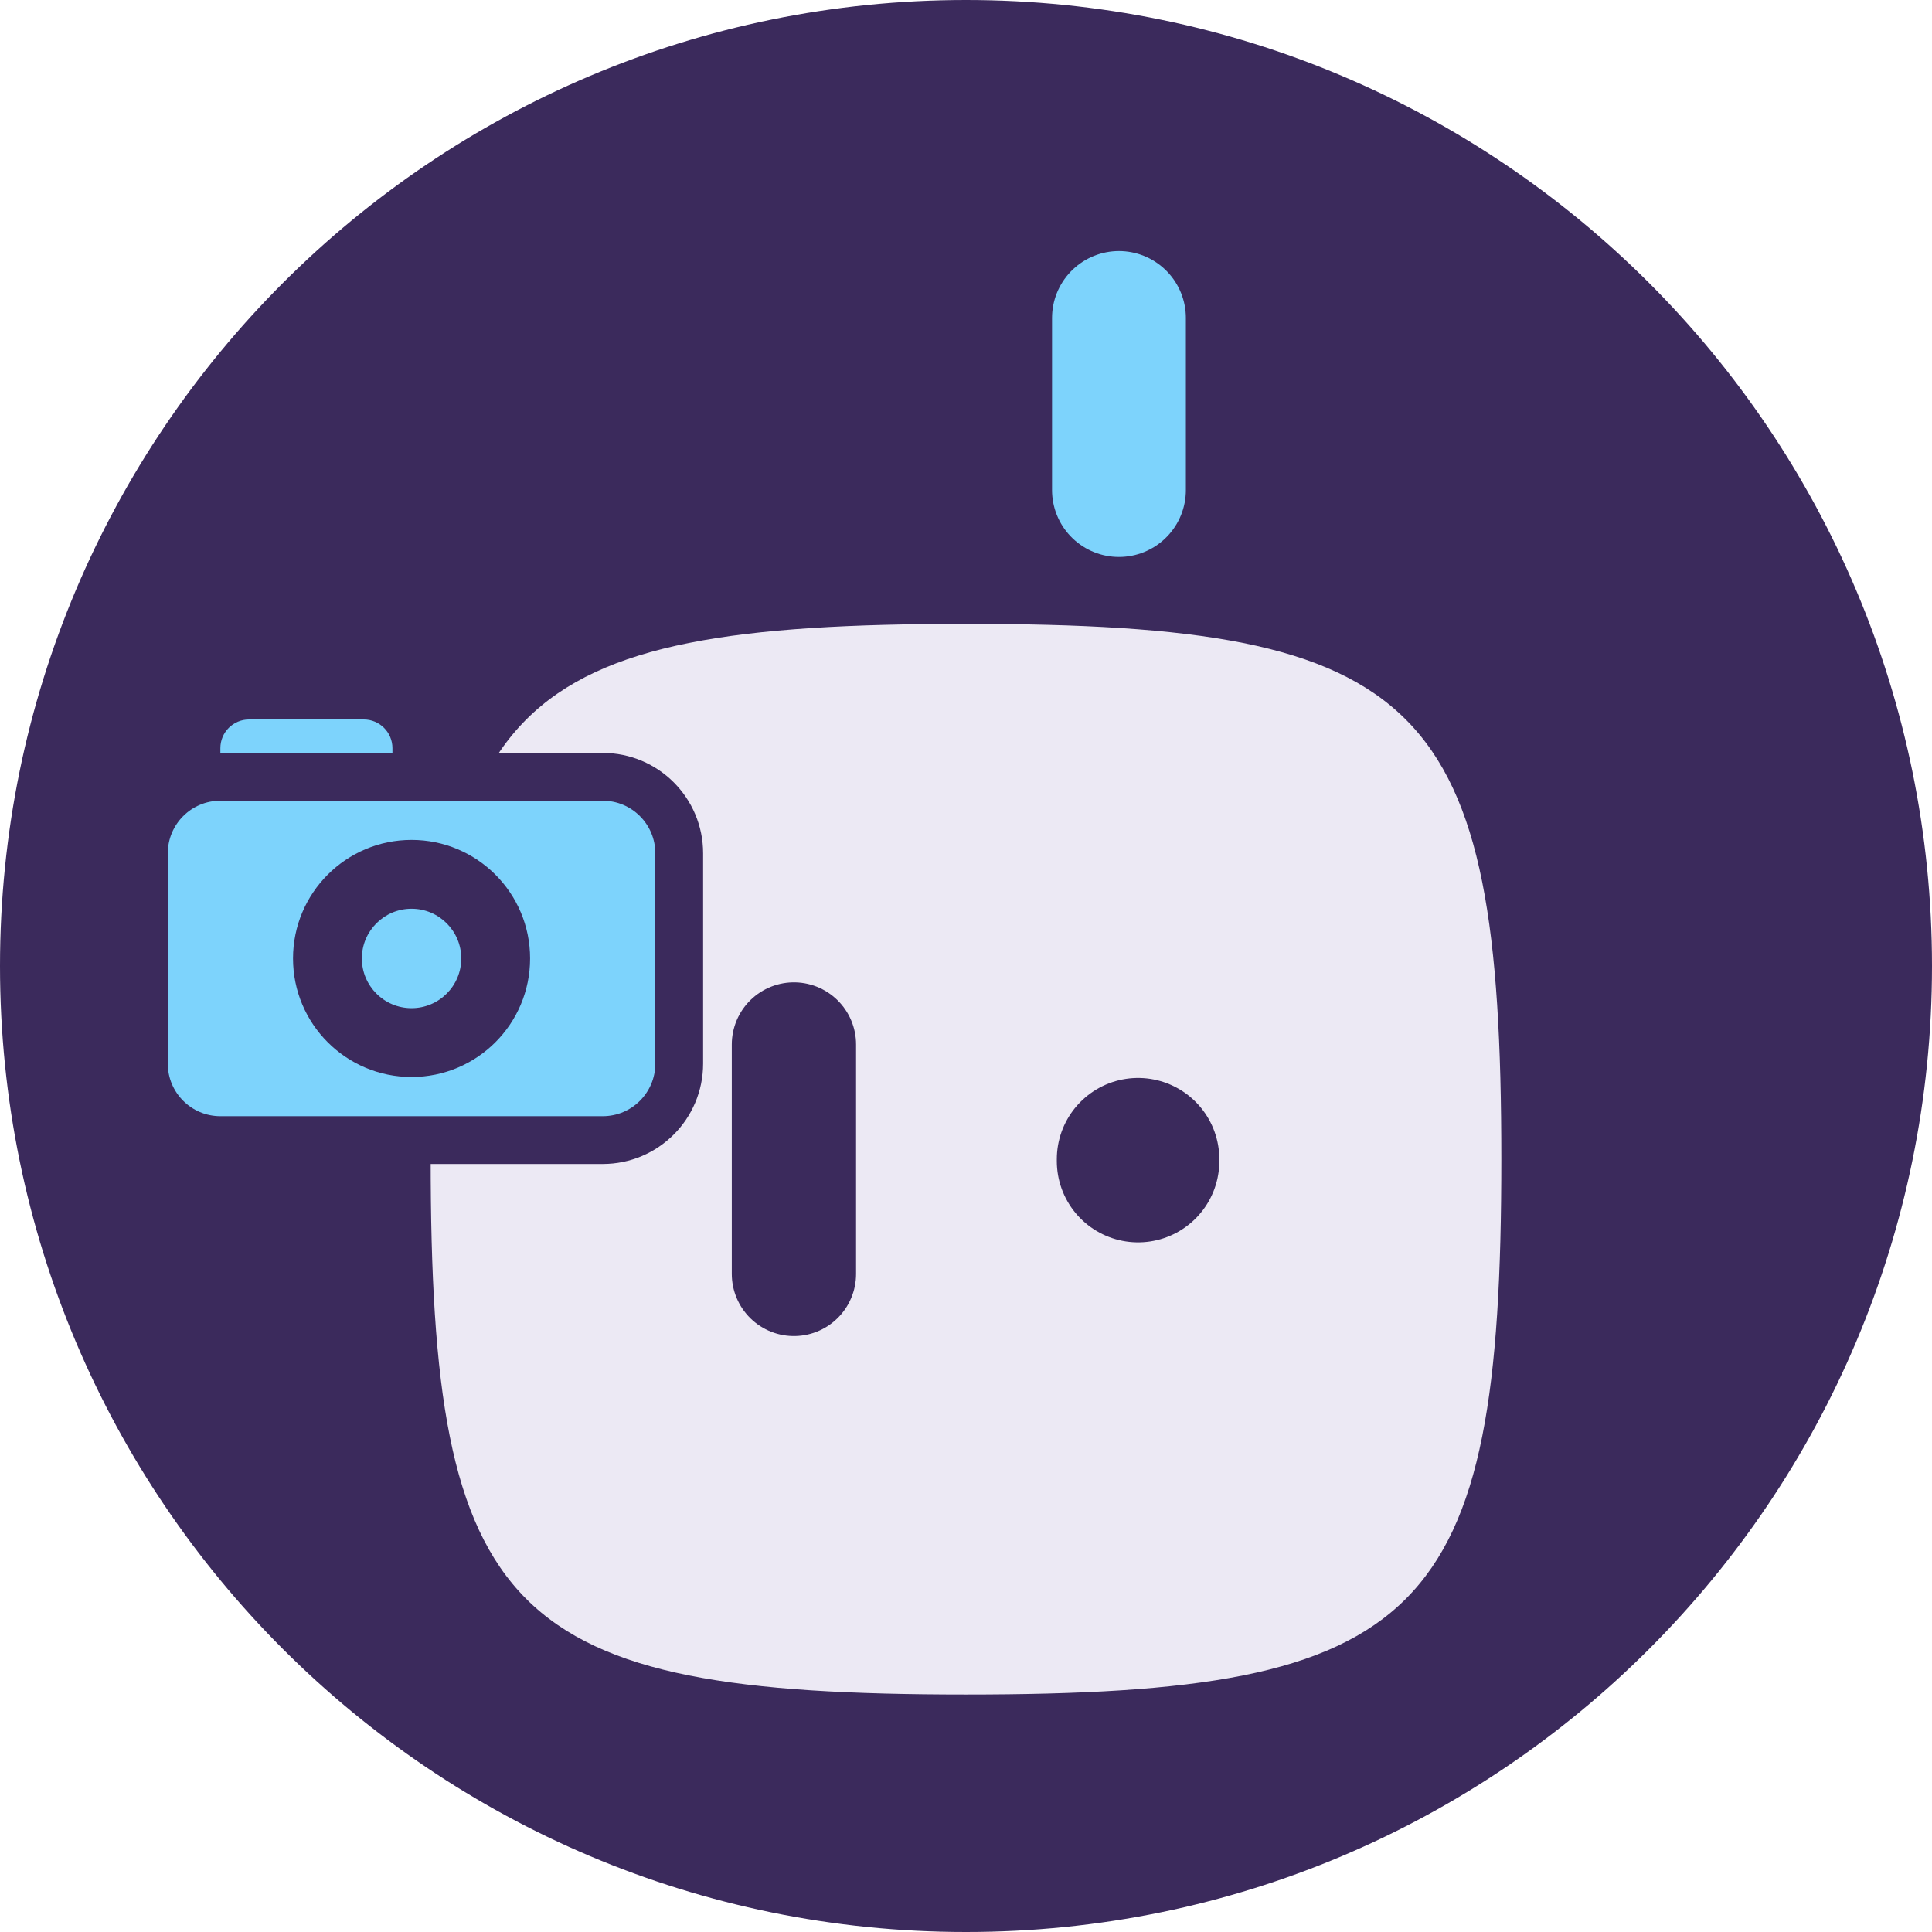
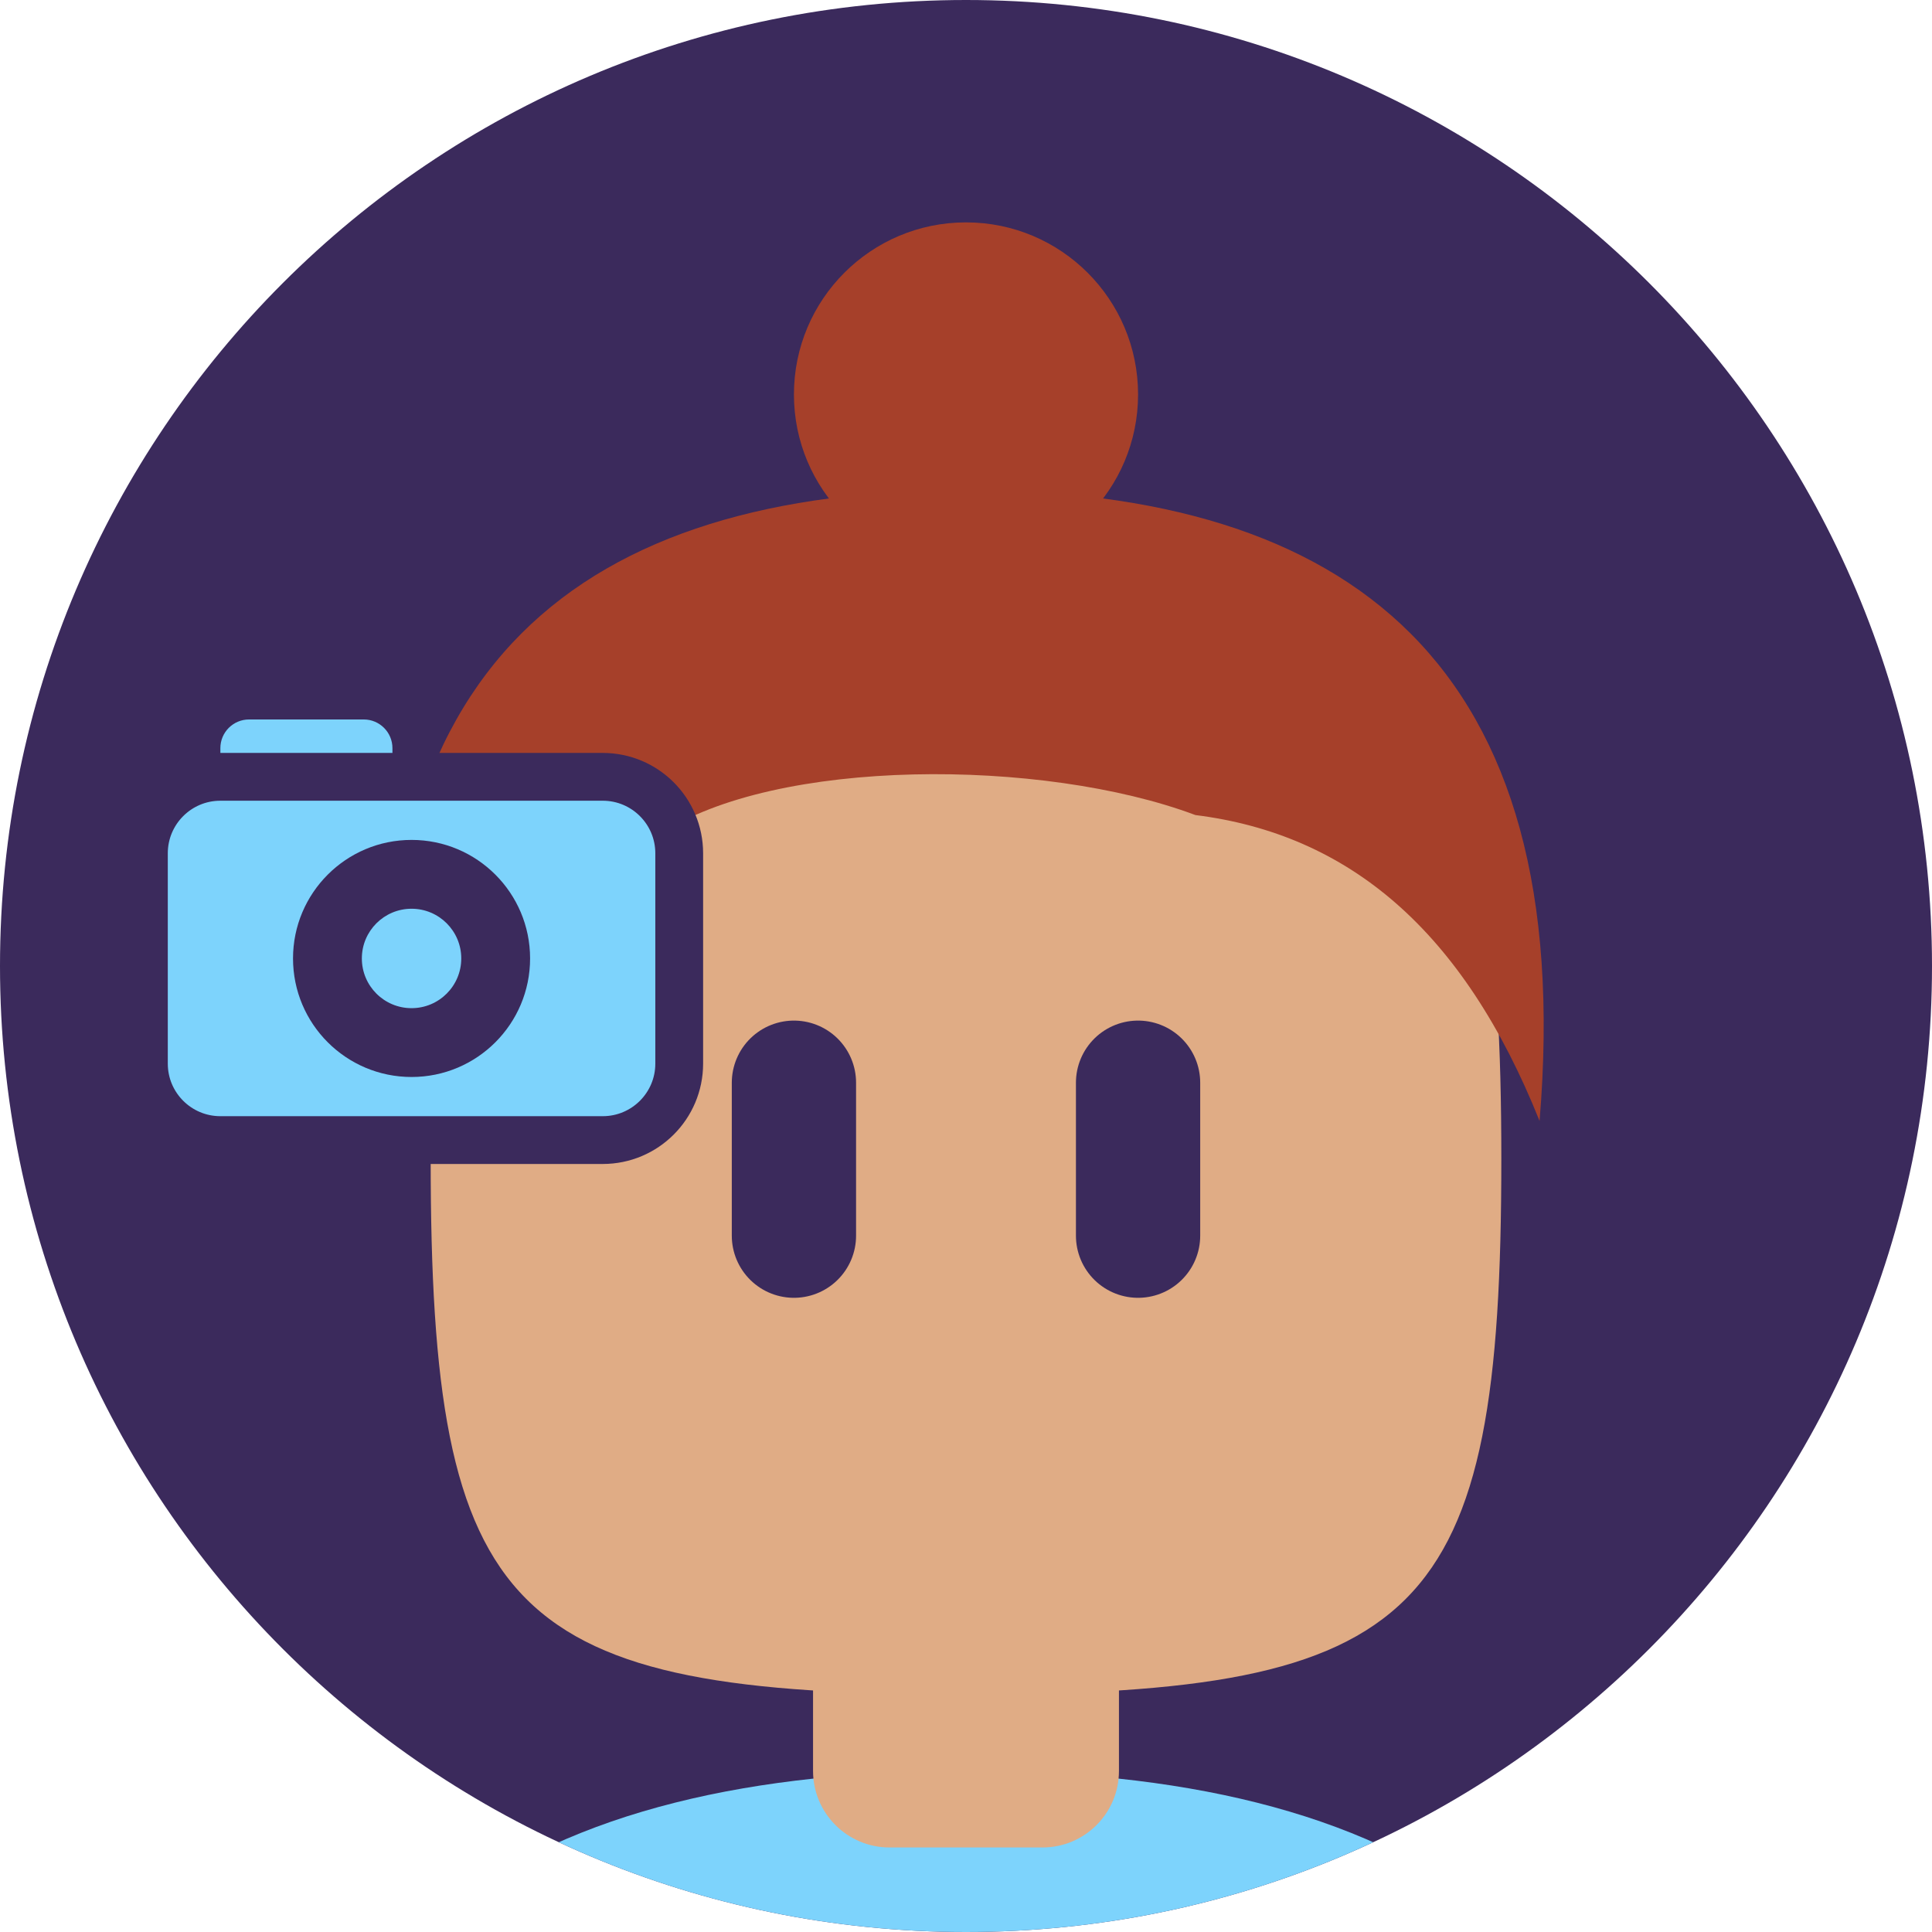
<svg xmlns="http://www.w3.org/2000/svg" viewBox="0 0 96 96" role="img" aria-label="Profile picture with a camera">
  <defs>
    <clipPath id="c">
      <circle cx="48" cy="48" r="48" />
    </clipPath>
  </defs>
  <g clip-path="url(#c)">
    <rect width="96" height="96" fill="#3b2a5c" />
    <g transform="translate(48 50) scale(.95) translate(-50 -42)">
-       <path d="M58 6V15" stroke="#7dd3fc" stroke-width="7" stroke-linecap="round" />
-       <path d="M50 22C74 22 78 26 78 50S74 78 50 78 22 74 22 50 26 22 50 22Z" fill="#ece9f4" />
-       <path d="M41 44V56" stroke="#3b2a5c" stroke-width="6.5" stroke-linecap="round" />
-       <path d="M59 50V50.1" stroke="#3b2a5c" stroke-width="8.5" stroke-linecap="round" />
+       <path d="M12 116C12 90 28 82 50 82S88 90 88 116Z" fill="#7dd3fc" />
+       <rect x="42" y="68" width="16" height="18" rx="4" fill="#e0ac85" />
+       <circle cx="50" cy="10" r="9" fill="#a6402a" />
+       <path d="M50 22C74 22 78 26 78 50S74 78 50 78 22 74 22 50 26 22 50 22Z" fill="#e0ac85" />
+       <path d="M41 46V54" stroke="#3b2a5c" stroke-width="6.5" stroke-linecap="round" />
+       <path d="M59 46V54" stroke="#3b2a5c" stroke-width="6.5" stroke-linecap="round" />
+       <path d="M20 48C18 24 30 15 50 15S82 24 80 48C76 38 70 33 62 32C54 29 40 29 34 33C28 36 23 41 20 48Z" fill="#a6402a" />
      <rect x="11" y="27" width="9" height="5" rx="1.5" fill="#7dd3fc" />
      <rect x="7" y="30" width="28" height="19" rx="4" fill="#7dd3fc" stroke="#3b2a5c" stroke-width="2.5" />
      <circle cx="21" cy="39.5" r="6.2" fill="#3b2a5c" />
      <circle cx="21" cy="39.5" r="2.6" fill="#7dd3fc" />
    </g>
  </g>
</svg>
